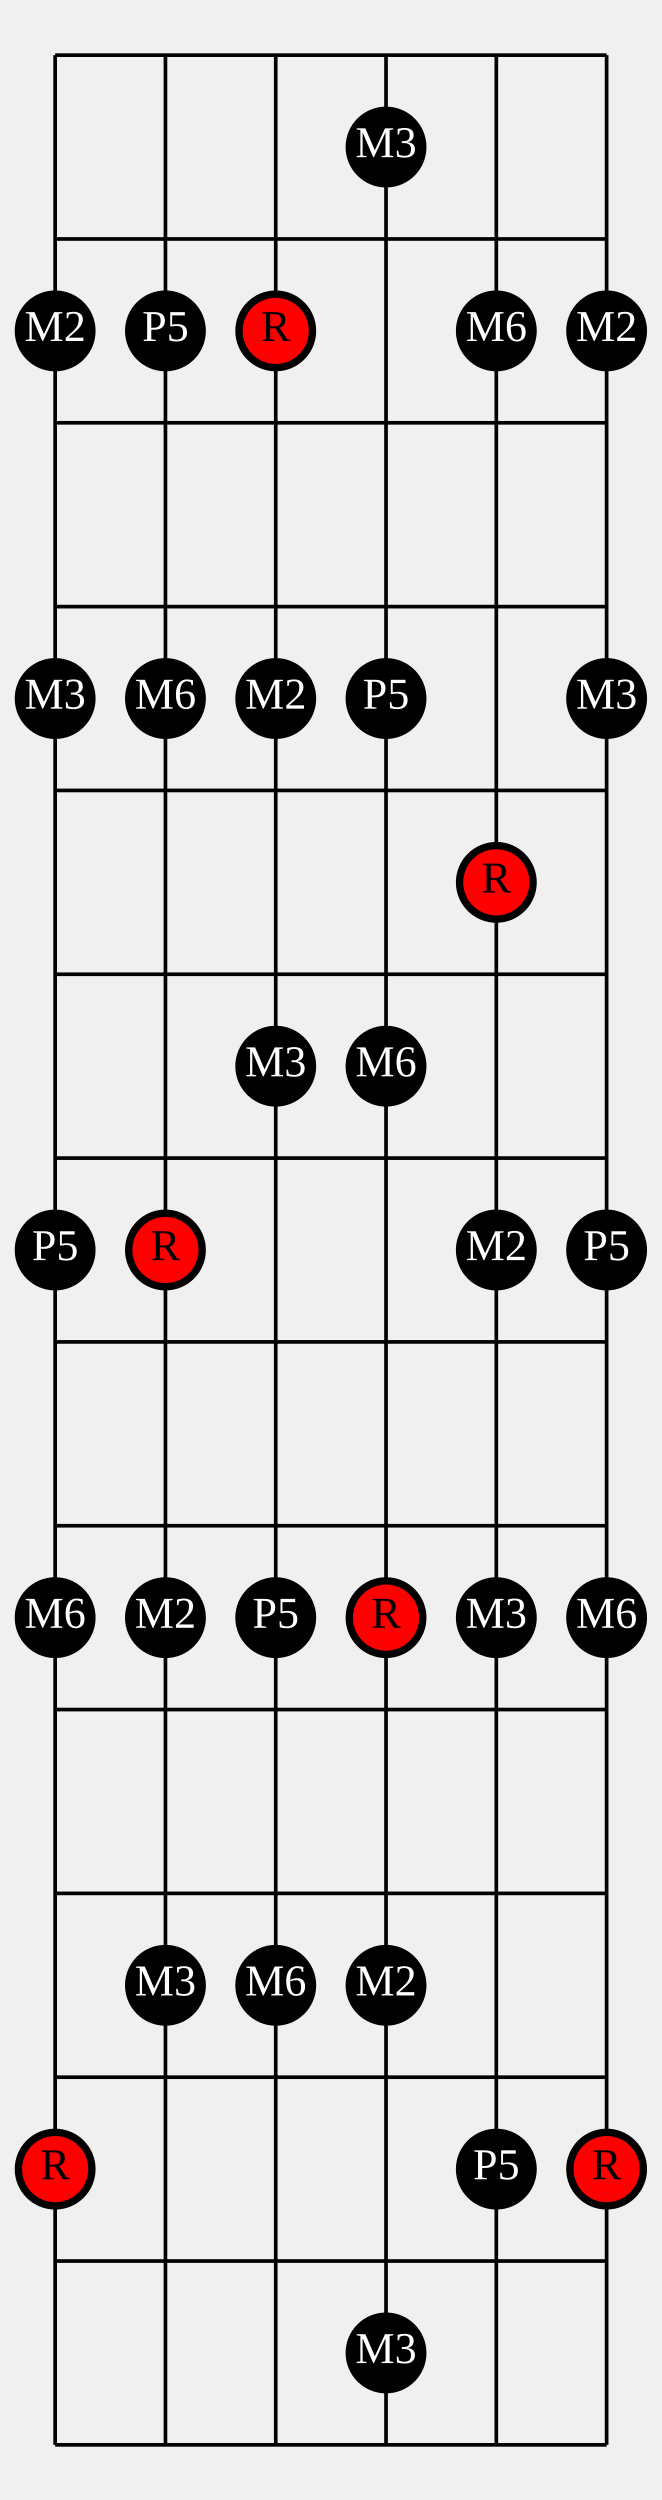
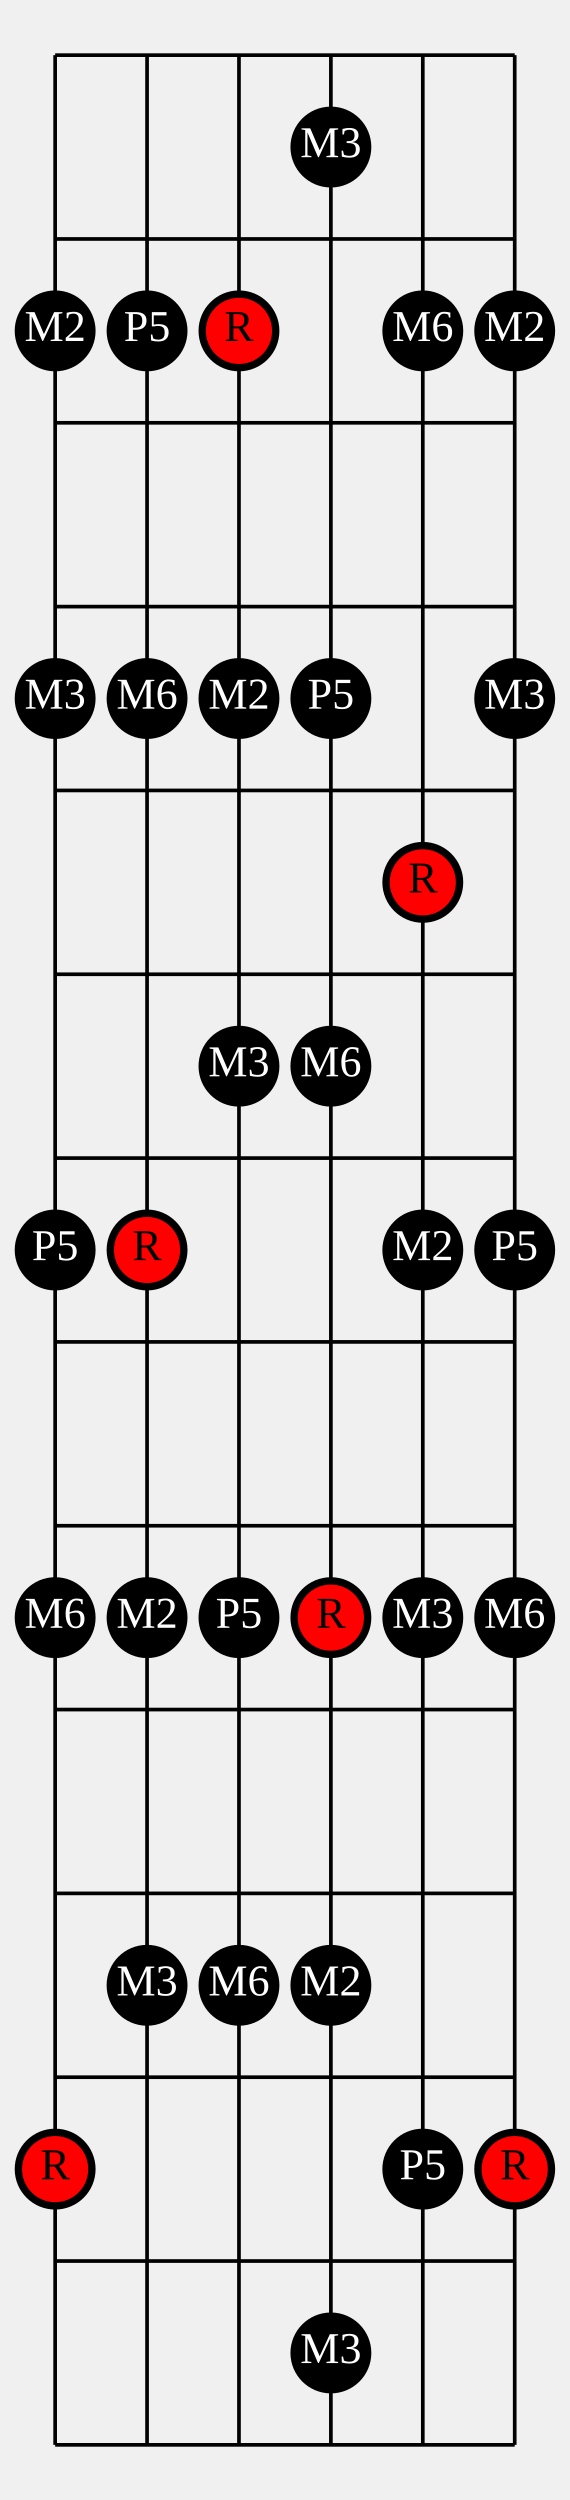
- <svg xmlns="http://www.w3.org/2000/svg" width="180.0" height="680" viewBox="0 0 180.0 680">
+ <svg xmlns="http://www.w3.org/2000/svg" width="155" height="680" viewBox="0 0 155 680">
  <defs>
</defs>
-   <path d="M15.0,15 L15.0,665" stroke="black" />
-   <path d="M45.0,15 L45.0,665" stroke="black" />
-   <path d="M75.0,15 L75.0,665" stroke="black" />
-   <path d="M105.0,15 L105.0,665" stroke="black" />
-   <path d="M135.0,15 L135.0,665" stroke="black" />
-   <path d="M165.0,15 L165.0,665" stroke="black" />
-   <path d="M15.0,15 L165.0,15" stroke="black" />
-   <path d="M15.0,65 L165.0,65" stroke="black" />
-   <path d="M15.0,115 L165.0,115" stroke="black" />
-   <path d="M15.0,165 L165.0,165" stroke="black" />
-   <path d="M15.0,215 L165.0,215" stroke="black" />
-   <path d="M15.0,265 L165.0,265" stroke="black" />
-   <path d="M15.0,315 L165.0,315" stroke="black" />
-   <path d="M15.0,365 L165.0,365" stroke="black" />
-   <path d="M15.0,415 L165.0,415" stroke="black" />
-   <path d="M15.0,465 L165.0,465" stroke="black" />
-   <path d="M15.0,515 L165.0,515" stroke="black" />
-   <path d="M15.0,565 L165.0,565" stroke="black" />
-   <path d="M15.0,615 L165.0,615" stroke="black" />
-   <path d="M15.0,665 L165.0,665" stroke="black" />
-   <circle cx="105.0" cy="40.0" r="10" fill="black" stroke-width="2" stroke="black" />
-   <text x="105.0" y="40.0" font-size="12" fill="white" text-anchor="middle" dominant-baseline="middle">M3</text>
-   <circle cx="15.0" cy="90.0" r="10" fill="black" stroke-width="2" stroke="black" />
-   <text x="15.0" y="90.0" font-size="12" fill="white" text-anchor="middle" dominant-baseline="middle">M2</text>
-   <circle cx="45.0" cy="90.0" r="10" fill="black" stroke-width="2" stroke="black" />
-   <text x="45.0" y="90.0" font-size="12" fill="white" text-anchor="middle" dominant-baseline="middle">P5</text>
-   <circle cx="75.0" cy="90.0" r="10" fill="red" stroke-width="2" stroke="black" />
-   <text x="75.0" y="90.0" font-size="12" fill="black" text-anchor="middle" dominant-baseline="middle">R</text>
-   <circle cx="135.0" cy="90.0" r="10" fill="black" stroke-width="2" stroke="black" />
-   <text x="135.0" y="90.0" font-size="12" fill="white" text-anchor="middle" dominant-baseline="middle">M6</text>
-   <circle cx="165.0" cy="90.0" r="10" fill="black" stroke-width="2" stroke="black" />
-   <text x="165.0" y="90.0" font-size="12" fill="white" text-anchor="middle" dominant-baseline="middle">M2</text>
-   <circle cx="15.0" cy="190.0" r="10" fill="black" stroke-width="2" stroke="black" />
-   <text x="15.0" y="190.0" font-size="12" fill="white" text-anchor="middle" dominant-baseline="middle">M3</text>
-   <circle cx="45.0" cy="190.0" r="10" fill="black" stroke-width="2" stroke="black" />
-   <text x="45.0" y="190.0" font-size="12" fill="white" text-anchor="middle" dominant-baseline="middle">M6</text>
-   <circle cx="75.0" cy="190.0" r="10" fill="black" stroke-width="2" stroke="black" />
-   <text x="75.0" y="190.0" font-size="12" fill="white" text-anchor="middle" dominant-baseline="middle">M2</text>
-   <circle cx="105.0" cy="190.0" r="10" fill="black" stroke-width="2" stroke="black" />
-   <text x="105.0" y="190.0" font-size="12" fill="white" text-anchor="middle" dominant-baseline="middle">P5</text>
-   <circle cx="165.0" cy="190.0" r="10" fill="black" stroke-width="2" stroke="black" />
-   <text x="165.0" y="190.0" font-size="12" fill="white" text-anchor="middle" dominant-baseline="middle">M3</text>
-   <circle cx="135.0" cy="240.0" r="10" fill="red" stroke-width="2" stroke="black" />
-   <text x="135.0" y="240.0" font-size="12" fill="black" text-anchor="middle" dominant-baseline="middle">R</text>
-   <circle cx="75.0" cy="290.0" r="10" fill="black" stroke-width="2" stroke="black" />
-   <text x="75.0" y="290.0" font-size="12" fill="white" text-anchor="middle" dominant-baseline="middle">M3</text>
-   <circle cx="105.0" cy="290.0" r="10" fill="black" stroke-width="2" stroke="black" />
-   <text x="105.0" y="290.0" font-size="12" fill="white" text-anchor="middle" dominant-baseline="middle">M6</text>
-   <circle cx="15.0" cy="340.0" r="10" fill="black" stroke-width="2" stroke="black" />
-   <text x="15.0" y="340.0" font-size="12" fill="white" text-anchor="middle" dominant-baseline="middle">P5</text>
-   <circle cx="45.0" cy="340.0" r="10" fill="red" stroke-width="2" stroke="black" />
-   <text x="45.0" y="340.0" font-size="12" fill="black" text-anchor="middle" dominant-baseline="middle">R</text>
-   <circle cx="135.0" cy="340.0" r="10" fill="black" stroke-width="2" stroke="black" />
-   <text x="135.0" y="340.0" font-size="12" fill="white" text-anchor="middle" dominant-baseline="middle">M2</text>
-   <circle cx="165.0" cy="340.0" r="10" fill="black" stroke-width="2" stroke="black" />
-   <text x="165.0" y="340.0" font-size="12" fill="white" text-anchor="middle" dominant-baseline="middle">P5</text>
-   <circle cx="15.0" cy="440.0" r="10" fill="black" stroke-width="2" stroke="black" />
-   <text x="15.0" y="440.0" font-size="12" fill="white" text-anchor="middle" dominant-baseline="middle">M6</text>
-   <circle cx="45.0" cy="440.0" r="10" fill="black" stroke-width="2" stroke="black" />
-   <text x="45.0" y="440.0" font-size="12" fill="white" text-anchor="middle" dominant-baseline="middle">M2</text>
-   <circle cx="75.0" cy="440.0" r="10" fill="black" stroke-width="2" stroke="black" />
-   <text x="75.0" y="440.0" font-size="12" fill="white" text-anchor="middle" dominant-baseline="middle">P5</text>
-   <circle cx="105.0" cy="440.0" r="10" fill="red" stroke-width="2" stroke="black" />
-   <text x="105.0" y="440.0" font-size="12" fill="black" text-anchor="middle" dominant-baseline="middle">R</text>
-   <circle cx="135.0" cy="440.0" r="10" fill="black" stroke-width="2" stroke="black" />
-   <text x="135.0" y="440.0" font-size="12" fill="white" text-anchor="middle" dominant-baseline="middle">M3</text>
-   <circle cx="165.0" cy="440.0" r="10" fill="black" stroke-width="2" stroke="black" />
-   <text x="165.0" y="440.0" font-size="12" fill="white" text-anchor="middle" dominant-baseline="middle">M6</text>
-   <circle cx="45.0" cy="540.0" r="10" fill="black" stroke-width="2" stroke="black" />
-   <text x="45.0" y="540.0" font-size="12" fill="white" text-anchor="middle" dominant-baseline="middle">M3</text>
-   <circle cx="75.0" cy="540.0" r="10" fill="black" stroke-width="2" stroke="black" />
-   <text x="75.0" y="540.0" font-size="12" fill="white" text-anchor="middle" dominant-baseline="middle">M6</text>
-   <circle cx="105.0" cy="540.0" r="10" fill="black" stroke-width="2" stroke="black" />
-   <text x="105.0" y="540.0" font-size="12" fill="white" text-anchor="middle" dominant-baseline="middle">M2</text>
-   <circle cx="15.0" cy="590.0" r="10" fill="red" stroke-width="2" stroke="black" />
-   <text x="15.0" y="590.0" font-size="12" fill="black" text-anchor="middle" dominant-baseline="middle">R</text>
-   <circle cx="135.0" cy="590.0" r="10" fill="black" stroke-width="2" stroke="black" />
-   <text x="135.0" y="590.0" font-size="12" fill="white" text-anchor="middle" dominant-baseline="middle">P5</text>
-   <circle cx="165.0" cy="590.0" r="10" fill="red" stroke-width="2" stroke="black" />
-   <text x="165.0" y="590.0" font-size="12" fill="black" text-anchor="middle" dominant-baseline="middle">R</text>
-   <circle cx="105.0" cy="640.0" r="10" fill="black" stroke-width="2" stroke="black" />
-   <text x="105.0" y="640.0" font-size="12" fill="white" text-anchor="middle" dominant-baseline="middle">M3</text>
+   <path d="M15,15 L15,665" stroke="black" />
+   <path d="M40,15 L40,665" stroke="black" />
+   <path d="M65,15 L65,665" stroke="black" />
+   <path d="M90,15 L90,665" stroke="black" />
+   <path d="M115,15 L115,665" stroke="black" />
+   <path d="M140,15 L140,665" stroke="black" />
+   <path d="M15,15 L140,15" stroke="black" />
+   <path d="M15,65 L140,65" stroke="black" />
+   <path d="M15,115 L140,115" stroke="black" />
+   <path d="M15,165 L140,165" stroke="black" />
+   <path d="M15,215 L140,215" stroke="black" />
+   <path d="M15,265 L140,265" stroke="black" />
+   <path d="M15,315 L140,315" stroke="black" />
+   <path d="M15,365 L140,365" stroke="black" />
+   <path d="M15,415 L140,415" stroke="black" />
+   <path d="M15,465 L140,465" stroke="black" />
+   <path d="M15,515 L140,515" stroke="black" />
+   <path d="M15,565 L140,565" stroke="black" />
+   <path d="M15,615 L140,615" stroke="black" />
+   <path d="M15,665 L140,665" stroke="black" />
+   <circle cx="90" cy="40.0" r="10" fill="black" stroke-width="2" stroke="black" />
+   <text x="90" y="40.0" font-size="12" fill="white" text-anchor="middle" dominant-baseline="middle">M3</text>
+   <circle cx="15" cy="90.0" r="10" fill="black" stroke-width="2" stroke="black" />
+   <text x="15" y="90.0" font-size="12" fill="white" text-anchor="middle" dominant-baseline="middle">M2</text>
+   <circle cx="40" cy="90.0" r="10" fill="black" stroke-width="2" stroke="black" />
+   <text x="40" y="90.0" font-size="12" fill="white" text-anchor="middle" dominant-baseline="middle">P5</text>
+   <circle cx="65" cy="90.0" r="10" fill="red" stroke-width="2" stroke="black" />
+   <text x="65" y="90.0" font-size="12" fill="black" text-anchor="middle" dominant-baseline="middle">R</text>
+   <circle cx="115" cy="90.0" r="10" fill="black" stroke-width="2" stroke="black" />
+   <text x="115" y="90.0" font-size="12" fill="white" text-anchor="middle" dominant-baseline="middle">M6</text>
+   <circle cx="140" cy="90.0" r="10" fill="black" stroke-width="2" stroke="black" />
+   <text x="140" y="90.0" font-size="12" fill="white" text-anchor="middle" dominant-baseline="middle">M2</text>
+   <circle cx="15" cy="190.0" r="10" fill="black" stroke-width="2" stroke="black" />
+   <text x="15" y="190.0" font-size="12" fill="white" text-anchor="middle" dominant-baseline="middle">M3</text>
+   <circle cx="40" cy="190.0" r="10" fill="black" stroke-width="2" stroke="black" />
+   <text x="40" y="190.0" font-size="12" fill="white" text-anchor="middle" dominant-baseline="middle">M6</text>
+   <circle cx="65" cy="190.0" r="10" fill="black" stroke-width="2" stroke="black" />
+   <text x="65" y="190.0" font-size="12" fill="white" text-anchor="middle" dominant-baseline="middle">M2</text>
+   <circle cx="90" cy="190.0" r="10" fill="black" stroke-width="2" stroke="black" />
+   <text x="90" y="190.0" font-size="12" fill="white" text-anchor="middle" dominant-baseline="middle">P5</text>
+   <circle cx="140" cy="190.0" r="10" fill="black" stroke-width="2" stroke="black" />
+   <text x="140" y="190.0" font-size="12" fill="white" text-anchor="middle" dominant-baseline="middle">M3</text>
+   <circle cx="115" cy="240.0" r="10" fill="red" stroke-width="2" stroke="black" />
+   <text x="115" y="240.0" font-size="12" fill="black" text-anchor="middle" dominant-baseline="middle">R</text>
+   <circle cx="65" cy="290.0" r="10" fill="black" stroke-width="2" stroke="black" />
+   <text x="65" y="290.0" font-size="12" fill="white" text-anchor="middle" dominant-baseline="middle">M3</text>
+   <circle cx="90" cy="290.0" r="10" fill="black" stroke-width="2" stroke="black" />
+   <text x="90" y="290.0" font-size="12" fill="white" text-anchor="middle" dominant-baseline="middle">M6</text>
+   <circle cx="15" cy="340.0" r="10" fill="black" stroke-width="2" stroke="black" />
+   <text x="15" y="340.0" font-size="12" fill="white" text-anchor="middle" dominant-baseline="middle">P5</text>
+   <circle cx="40" cy="340.0" r="10" fill="red" stroke-width="2" stroke="black" />
+   <text x="40" y="340.0" font-size="12" fill="black" text-anchor="middle" dominant-baseline="middle">R</text>
+   <circle cx="115" cy="340.0" r="10" fill="black" stroke-width="2" stroke="black" />
+   <text x="115" y="340.0" font-size="12" fill="white" text-anchor="middle" dominant-baseline="middle">M2</text>
+   <circle cx="140" cy="340.0" r="10" fill="black" stroke-width="2" stroke="black" />
+   <text x="140" y="340.0" font-size="12" fill="white" text-anchor="middle" dominant-baseline="middle">P5</text>
+   <circle cx="15" cy="440.0" r="10" fill="black" stroke-width="2" stroke="black" />
+   <text x="15" y="440.0" font-size="12" fill="white" text-anchor="middle" dominant-baseline="middle">M6</text>
+   <circle cx="40" cy="440.0" r="10" fill="black" stroke-width="2" stroke="black" />
+   <text x="40" y="440.0" font-size="12" fill="white" text-anchor="middle" dominant-baseline="middle">M2</text>
+   <circle cx="65" cy="440.0" r="10" fill="black" stroke-width="2" stroke="black" />
+   <text x="65" y="440.0" font-size="12" fill="white" text-anchor="middle" dominant-baseline="middle">P5</text>
+   <circle cx="90" cy="440.0" r="10" fill="red" stroke-width="2" stroke="black" />
+   <text x="90" y="440.0" font-size="12" fill="black" text-anchor="middle" dominant-baseline="middle">R</text>
+   <circle cx="115" cy="440.0" r="10" fill="black" stroke-width="2" stroke="black" />
+   <text x="115" y="440.0" font-size="12" fill="white" text-anchor="middle" dominant-baseline="middle">M3</text>
+   <circle cx="140" cy="440.0" r="10" fill="black" stroke-width="2" stroke="black" />
+   <text x="140" y="440.0" font-size="12" fill="white" text-anchor="middle" dominant-baseline="middle">M6</text>
+   <circle cx="40" cy="540.0" r="10" fill="black" stroke-width="2" stroke="black" />
+   <text x="40" y="540.0" font-size="12" fill="white" text-anchor="middle" dominant-baseline="middle">M3</text>
+   <circle cx="65" cy="540.0" r="10" fill="black" stroke-width="2" stroke="black" />
+   <text x="65" y="540.0" font-size="12" fill="white" text-anchor="middle" dominant-baseline="middle">M6</text>
+   <circle cx="90" cy="540.0" r="10" fill="black" stroke-width="2" stroke="black" />
+   <text x="90" y="540.0" font-size="12" fill="white" text-anchor="middle" dominant-baseline="middle">M2</text>
+   <circle cx="15" cy="590.0" r="10" fill="red" stroke-width="2" stroke="black" />
+   <text x="15" y="590.0" font-size="12" fill="black" text-anchor="middle" dominant-baseline="middle">R</text>
+   <circle cx="115" cy="590.0" r="10" fill="black" stroke-width="2" stroke="black" />
+   <text x="115" y="590.0" font-size="12" fill="white" text-anchor="middle" dominant-baseline="middle">P5</text>
+   <circle cx="140" cy="590.0" r="10" fill="red" stroke-width="2" stroke="black" />
+   <text x="140" y="590.0" font-size="12" fill="black" text-anchor="middle" dominant-baseline="middle">R</text>
+   <circle cx="90" cy="640.0" r="10" fill="black" stroke-width="2" stroke="black" />
+   <text x="90" y="640.0" font-size="12" fill="white" text-anchor="middle" dominant-baseline="middle">M3</text>
</svg>
